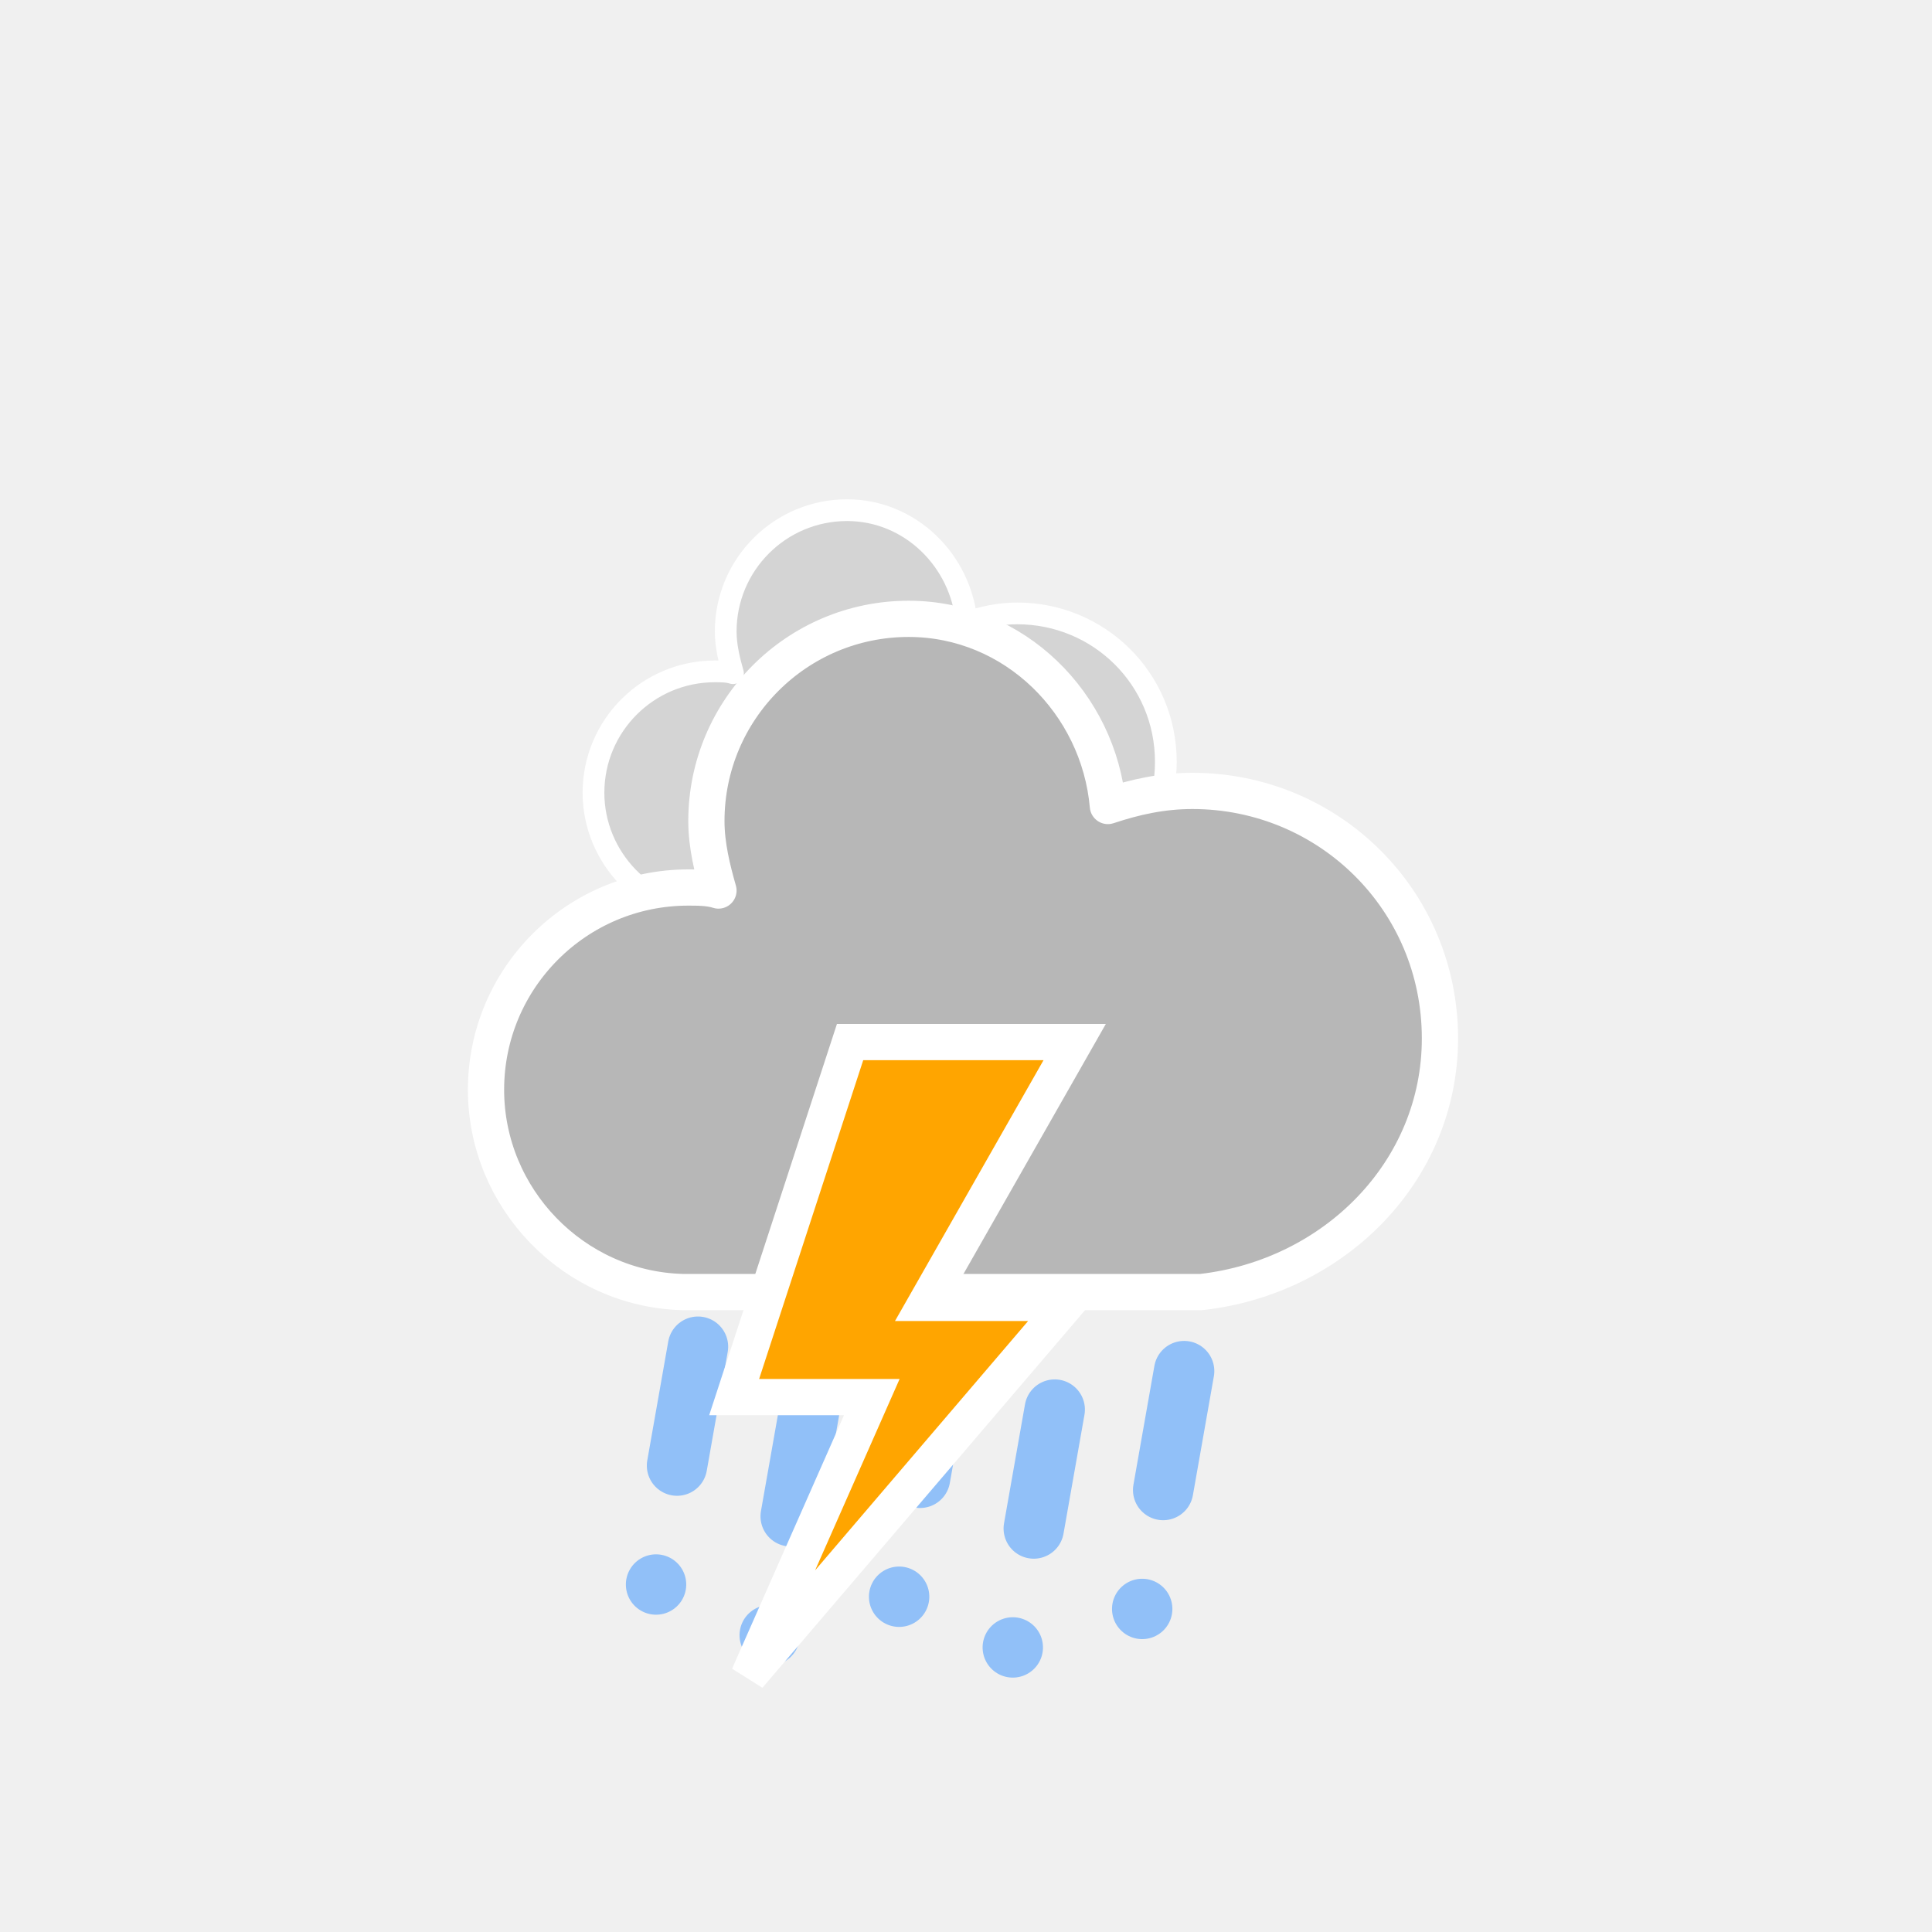
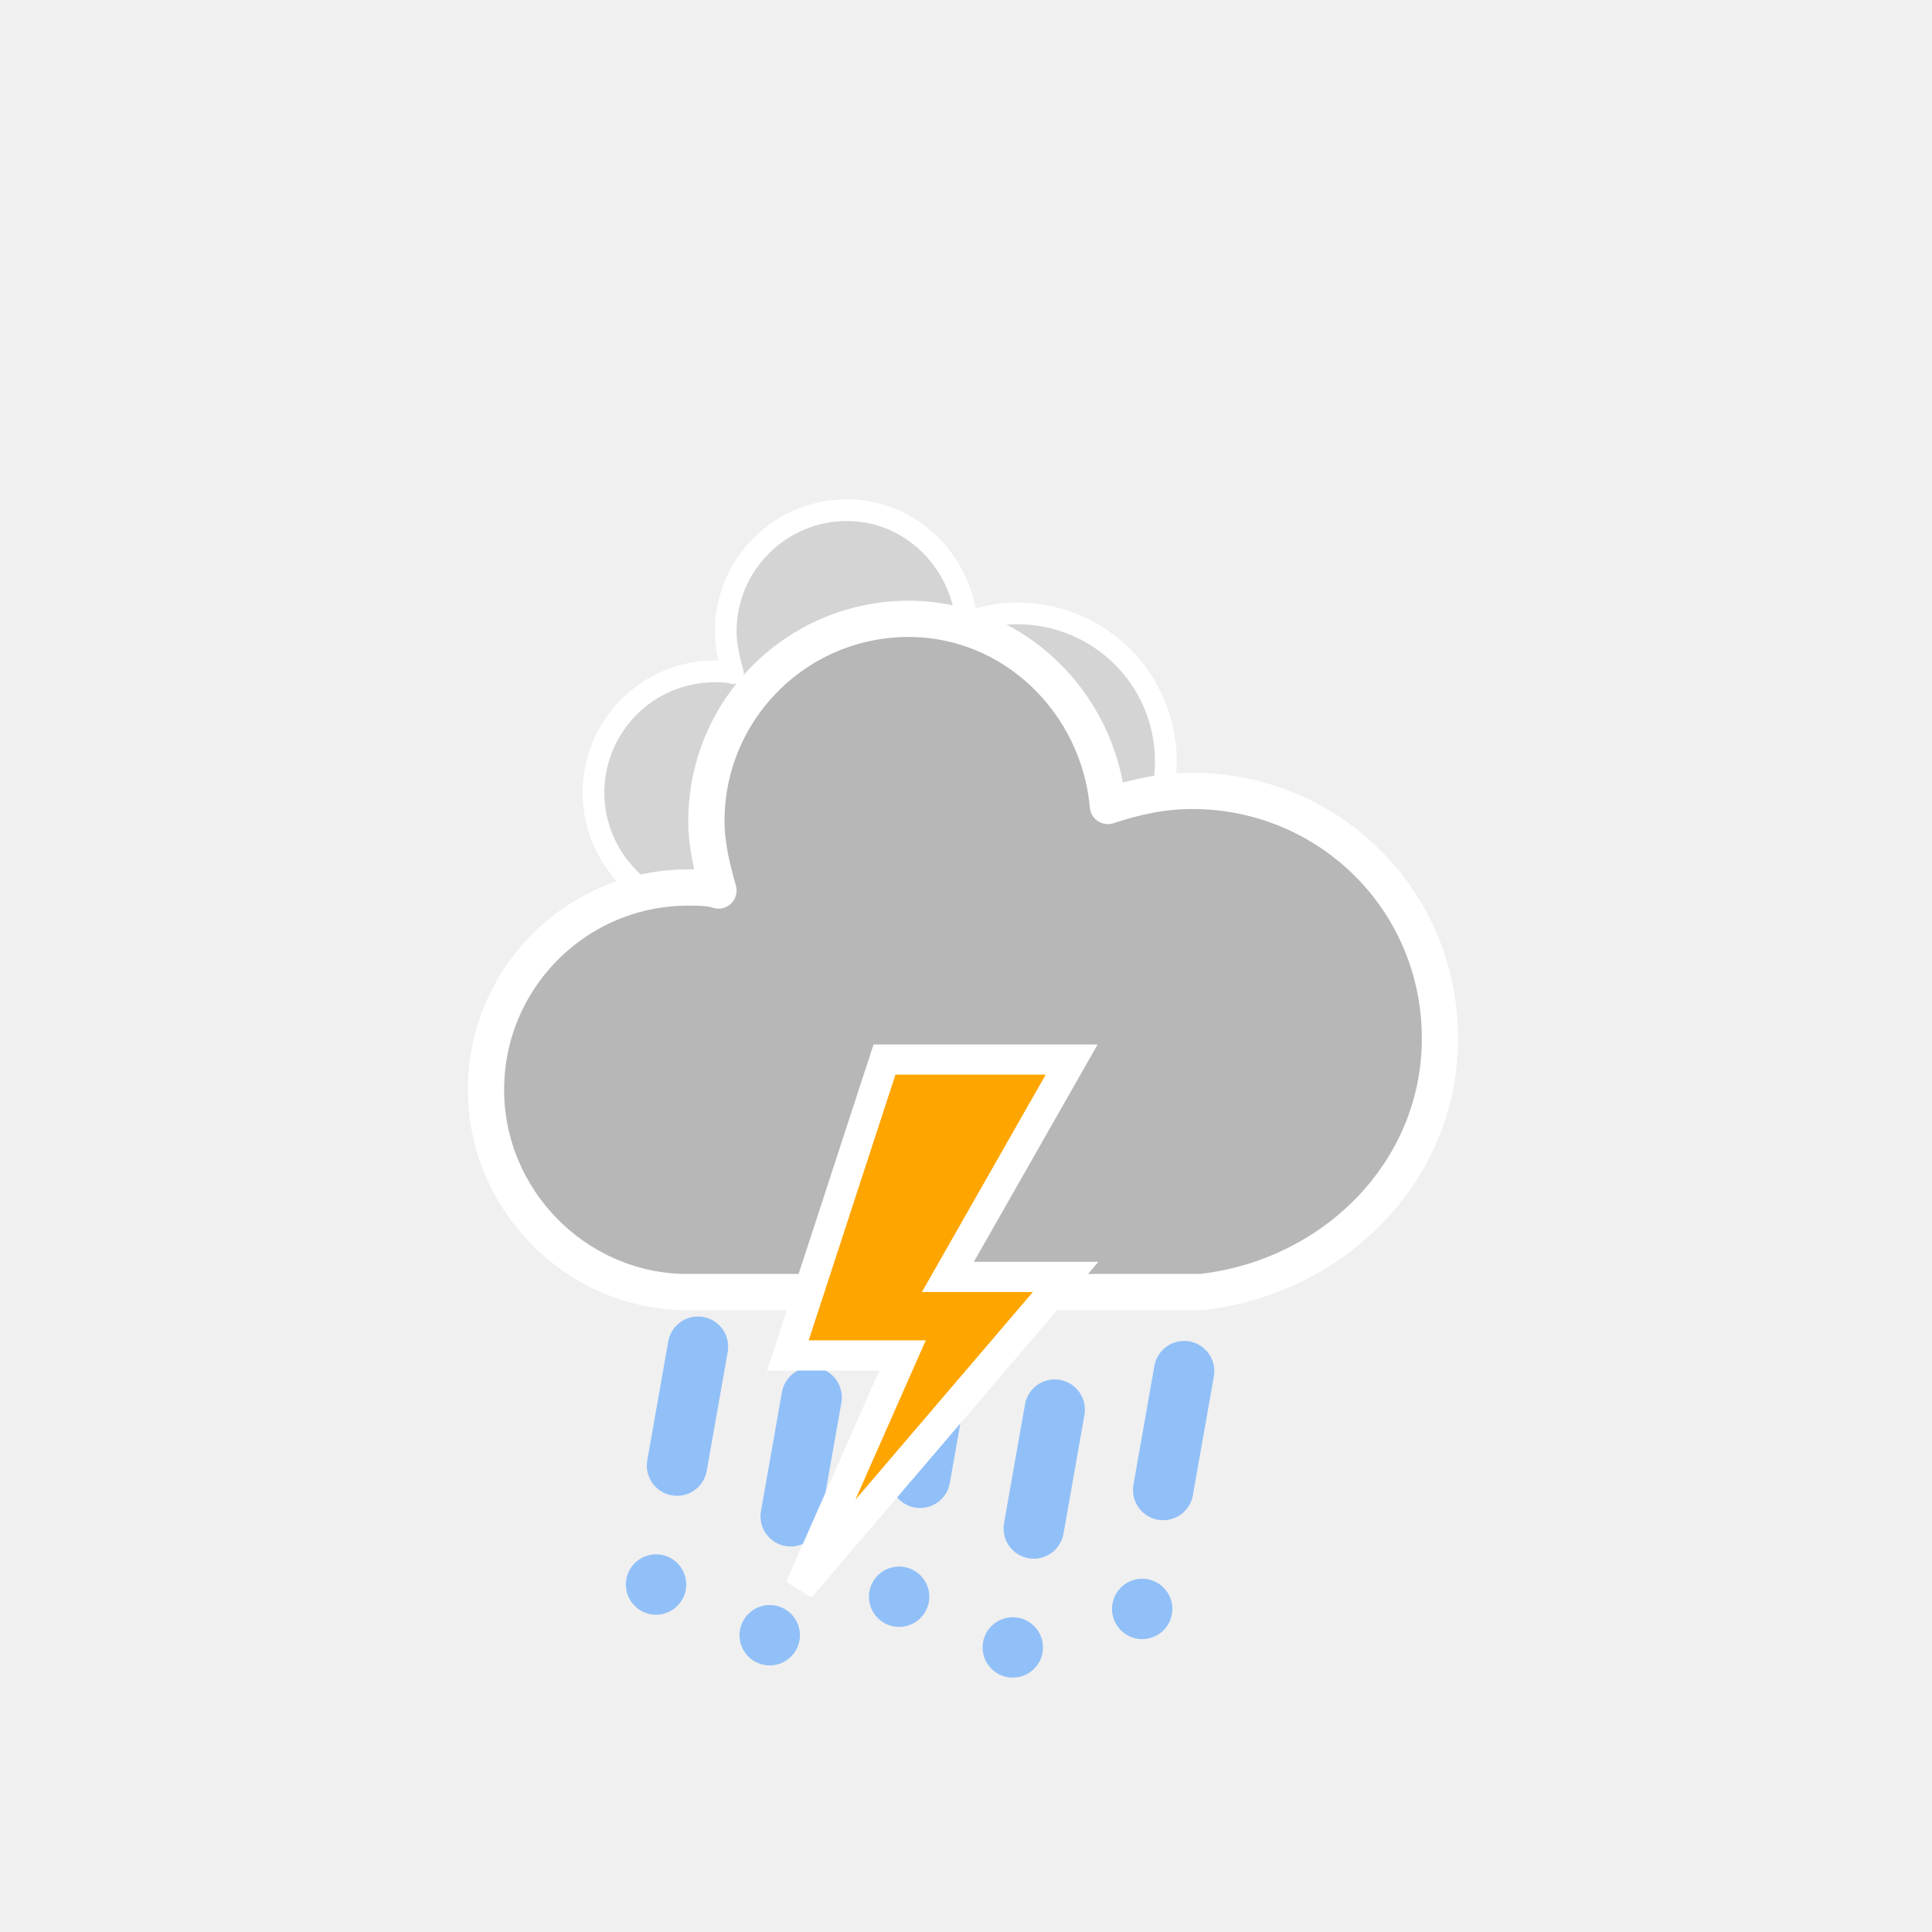
<svg xmlns="http://www.w3.org/2000/svg" version="1.1" width="64" height="64" viewbox="0 0 64 64">
  <defs>
    <style type="text/css">
/*
** CLOUDS
*/
@keyframes am-weather-cloud-1 {
  0% {
    -webkit-transform: translate(-5px,0px);
       -moz-transform: translate(-5px,0px);
        -ms-transform: translate(-5px,0px);
            transform: translate(-5px,0px);
  }

  50% {
    -webkit-transform: translate(10px,0px);
       -moz-transform: translate(10px,0px);
        -ms-transform: translate(10px,0px);
            transform: translate(10px,0px);
  }

  100% {
    -webkit-transform: translate(-5px,0px);
       -moz-transform: translate(-5px,0px);
        -ms-transform: translate(-5px,0px);
            transform: translate(-5px,0px);
  }
}

.am-weather-cloud-1 {
  -webkit-animation-name: am-weather-cloud-1;
     -moz-animation-name: am-weather-cloud-1;
          animation-name: am-weather-cloud-1;
  -webkit-animation-duration: 7s;
     -moz-animation-duration: 7s;
          animation-duration: 7s;
  -webkit-animation-timing-function: linear;
     -moz-animation-timing-function: linear;
          animation-timing-function: linear;
  -webkit-animation-iteration-count: infinite;
     -moz-animation-iteration-count: infinite;
          animation-iteration-count: infinite;
}

@keyframes am-weather-cloud-2 {
  0% {
    -webkit-transform: translate(0px,0px);
       -moz-transform: translate(0px,0px);
        -ms-transform: translate(0px,0px);
            transform: translate(0px,0px);
  }

  50% {
    -webkit-transform: translate(2px,0px);
       -moz-transform: translate(2px,0px);
        -ms-transform: translate(2px,0px);
            transform: translate(2px,0px);
  }

  100% {
    -webkit-transform: translate(0px,0px);
       -moz-transform: translate(0px,0px);
        -ms-transform: translate(0px,0px);
            transform: translate(0px,0px);
  }
}

.am-weather-cloud-2 {
  -webkit-animation-name: am-weather-cloud-2;
     -moz-animation-name: am-weather-cloud-2;
          animation-name: am-weather-cloud-2;
  -webkit-animation-duration: 3s;
     -moz-animation-duration: 3s;
          animation-duration: 3s;
  -webkit-animation-timing-function: linear;
     -moz-animation-timing-function: linear;
          animation-timing-function: linear;
  -webkit-animation-iteration-count: infinite;
     -moz-animation-iteration-count: infinite;
          animation-iteration-count: infinite;
}

/*
** STROKE
*/
@keyframes am-weather-stroke {
  0% {
    -webkit-transform: translate(0.0px,0.0px);
       -moz-transform: translate(0.0px,0.0px);
        -ms-transform: translate(0.0px,0.0px);
            transform: translate(0.0px,0.0px);
  }

  2% {
    -webkit-transform: translate(0.3px,0.0px);
       -moz-transform: translate(0.3px,0.0px);
        -ms-transform: translate(0.3px,0.0px);
            transform: translate(0.3px,0.0px);
  }

  4% {
    -webkit-transform: translate(0.0px,0.0px);
       -moz-transform: translate(0.0px,0.0px);
        -ms-transform: translate(0.0px,0.0px);
            transform: translate(0.0px,0.0px);
  }

  6% {
    -webkit-transform: translate(0.5px,0.4px);
       -moz-transform: translate(0.5px,0.4px);
        -ms-transform: translate(0.5px,0.4px);
            transform: translate(0.5px,0.4px);
  }

  8% {
    -webkit-transform: translate(0.0px,0.0px);
       -moz-transform: translate(0.0px,0.0px);
        -ms-transform: translate(0.0px,0.0px);
            transform: translate(0.0px,0.0px);
  }

  10% {
    -webkit-transform: translate(0.3px,0.0px);
       -moz-transform: translate(0.3px,0.0px);
        -ms-transform: translate(0.3px,0.0px);
            transform: translate(0.3px,0.0px);
  }

  12% {
    -webkit-transform: translate(0.0px,0.0px);
       -moz-transform: translate(0.0px,0.0px);
        -ms-transform: translate(0.0px,0.0px);
            transform: translate(0.0px,0.0px);
  }

  14% {
    -webkit-transform: translate(0.3px,0.0px);
       -moz-transform: translate(0.3px,0.0px);
        -ms-transform: translate(0.3px,0.0px);
            transform: translate(0.3px,0.0px);
  }

  16% {
    -webkit-transform: translate(0.0px,0.0px);
       -moz-transform: translate(0.0px,0.0px);
        -ms-transform: translate(0.0px,0.0px);
            transform: translate(0.0px,0.0px);
  }

  18% {
    -webkit-transform: translate(0.3px,0.0px);
       -moz-transform: translate(0.3px,0.0px);
        -ms-transform: translate(0.3px,0.0px);
            transform: translate(0.3px,0.0px);
  }

  20% {
    -webkit-transform: translate(0.0px,0.0px);
       -moz-transform: translate(0.0px,0.0px);
        -ms-transform: translate(0.0px,0.0px);
            transform: translate(0.0px,0.0px);
  }

  22% {
    -webkit-transform: translate(1px,0.0px);
       -moz-transform: translate(1px,0.0px);
        -ms-transform: translate(1px,0.0px);
            transform: translate(1px,0.0px);
  }

  24% {
    -webkit-transform: translate(0.0px,0.0px);
       -moz-transform: translate(0.0px,0.0px);
        -ms-transform: translate(0.0px,0.0px);
            transform: translate(0.0px,0.0px);
  }

  26% {
    -webkit-transform: translate(-1px,0.0px);
       -moz-transform: translate(-1px,0.0px);
        -ms-transform: translate(-1px,0.0px);
            transform: translate(-1px,0.0px);

  }

  28% {
    -webkit-transform: translate(0.0px,0.0px);
       -moz-transform: translate(0.0px,0.0px);
        -ms-transform: translate(0.0px,0.0px);
            transform: translate(0.0px,0.0px);
  }

  40% {
    fill: orange;
    -webkit-transform: translate(0.0px,0.0px);
       -moz-transform: translate(0.0px,0.0px);
        -ms-transform: translate(0.0px,0.0px);
            transform: translate(0.0px,0.0px);
  }

  65% {
    fill: white;
    -webkit-transform: translate(-1px,5.0px);
       -moz-transform: translate(-1px,5.0px);
        -ms-transform: translate(-1px,5.0px);
            transform: translate(-1px,5.0px);
  }
  61% {
    fill: orange;
  }

  100% {
    -webkit-transform: translate(0.0px,0.0px);
       -moz-transform: translate(0.0px,0.0px);
        -ms-transform: translate(0.0px,0.0px);
            transform: translate(0.0px,0.0px);
  }
}

.am-weather-stroke {
  -webkit-animation-name: am-weather-stroke;
     -moz-animation-name: am-weather-stroke;
          animation-name: am-weather-stroke;
  -webkit-animation-duration: 1.11s;
     -moz-animation-duration: 1.11s;
          animation-duration: 1.11s;
  -webkit-animation-timing-function: linear;
     -moz-animation-timing-function: linear;
          animation-timing-function: linear;
  -webkit-animation-iteration-count: infinite;
     -moz-animation-iteration-count: infinite;
          animation-iteration-count: infinite;
}

/*
** RAIN
*/
@keyframes am-weather-rain {
  0% {
    stroke-dashoffset: 0;
  }

  100% {
    stroke-dashoffset: -100;
  }
}

.am-weather-rain-1 {
  -webkit-animation-name: am-weather-rain;
     -moz-animation-name: am-weather-rain;
      -ms-animation-name: am-weather-rain;
          animation-name: am-weather-rain;
  -webkit-animation-duration: 6s;
     -moz-animation-duration: 6s;
      -ms-animation-duration: 6s;
          animation-duration: 6s;
  -webkit-animation-timing-function: linear;
     -moz-animation-timing-function: linear;
      -ms-animation-timing-function: linear;
          animation-timing-function: linear;
  -webkit-animation-iteration-count: infinite;
     -moz-animation-iteration-count: infinite;
      -ms-animation-iteration-count: infinite;
          animation-iteration-count: infinite;
}

.am-weather-rain-2 {
  -webkit-animation-name: am-weather-rain;
     -moz-animation-name: am-weather-rain;
      -ms-animation-name: am-weather-rain;
          animation-name: am-weather-rain;
  -webkit-animation-delay: 0.25s;
     -moz-animation-delay: 0.25s;
      -ms-animation-delay: 0.25s;
          animation-delay: 0.25s;
  -webkit-animation-duration: 6s;
     -moz-animation-duration: 6s;
      -ms-animation-duration: 6s;
          animation-duration: 6s;
  -webkit-animation-timing-function: linear;
     -moz-animation-timing-function: linear;
      -ms-animation-timing-function: linear;
          animation-timing-function: linear;
  -webkit-animation-iteration-count: infinite;
     -moz-animation-iteration-count: infinite;
      -ms-animation-iteration-count: infinite;
          animation-iteration-count: infinite;
}
        </style>
  </defs>
  <g id="thunderstorms">
    <g transform="translate(20,10)">
      <g class="am-weather-cloud-1">
        <path d="M47.7,35.4     c0-4.6-3.7-8.2-8.2-8.2c-1,0-1.9,0.2-2.8,0.5c-0.3-3.4-3.1-6.2-6.6-6.2c-3.7,0-6.7,3-6.7,6.7c0,0.8,0.2,1.6,0.4,2.3     c-0.3-0.1-0.7-0.1-1-0.1c-3.7,0-6.7,3-6.7,6.7c0,3.6,2.9,6.6,6.5,6.7l17.2,0C44.2,43.3,47.7,39.8,47.7,35.4z" fill="#d4d4d4" stroke="white" stroke-linejoin="round" stroke-width="1.2" transform="translate(-10,-6), scale(0.6)" />
      </g>
      <g transform="translate(11,36), rotate(10)">
        <line class="am-weather-rain-2" fill="none" stroke="#91C0F8" stroke-dasharray="4,4" stroke-linecap="round" stroke-width="2" transform="translate(-8,0)" x1="0" x2="0" y1="0" y2="8" />
        <line class="am-weather-rain-1" fill="none" stroke="#91C0F8" stroke-dasharray="4,4" stroke-linecap="round" stroke-width="2" transform="translate(-4,1)" x1="0" x2="0" y1="0" y2="8" />
        <line class="am-weather-rain-2" fill="none" stroke="#91C0F8" stroke-dasharray="4,4" stroke-linecap="round" stroke-width="2" transform="translate(0,-1)" x1="0" x2="0" y1="0" y2="8" />
        <line class="am-weather-rain-1" fill="none" stroke="#91C0F8" stroke-dasharray="4,4" stroke-linecap="round" stroke-width="2" transform="translate(4,0)" x1="0" x2="0" y1="0" y2="8" />
        <line class="am-weather-rain-2" fill="none" stroke="#91C0F8" stroke-dasharray="4,4" stroke-linecap="round" stroke-width="2" transform="translate(8,-2)" x1="0" x2="0" y1="0" y2="8" />
      </g>
      <g class="am-weather-cloud-2">
        <path d="M47.7,35.4     c0-4.6-3.7-8.2-8.2-8.2c-1,0-1.9,0.2-2.8,0.5c-0.3-3.4-3.1-6.2-6.6-6.2c-3.7,0-6.7,3-6.7,6.7c0,0.8,0.2,1.6,0.4,2.3     c-0.3-0.1-0.7-0.1-1-0.1c-3.7,0-6.7,3-6.7,6.7c0,3.6,2.9,6.6,6.5,6.7l17.2,0C44.2,43.3,47.7,39.8,47.7,35.4z" fill="#b7b7b7" stroke="white" stroke-linejoin="round" stroke-width="1.2" transform="translate(-20,-11)" />
      </g>
-       <g transform="translate(-9,28), scale(1.2)">
+       <g transform="translate(-5,28), scale(1)">
        <polygon class="am-weather-stroke" fill="orange" stroke="white" stroke-width="1" points="14.3,-2.9 20.5,-2.9 16.4,4.3 20.3,4.3 11.5,14.6 14.9,6.9 11.1,6.9" />
      </g>
    </g>
  </g>
</svg>
